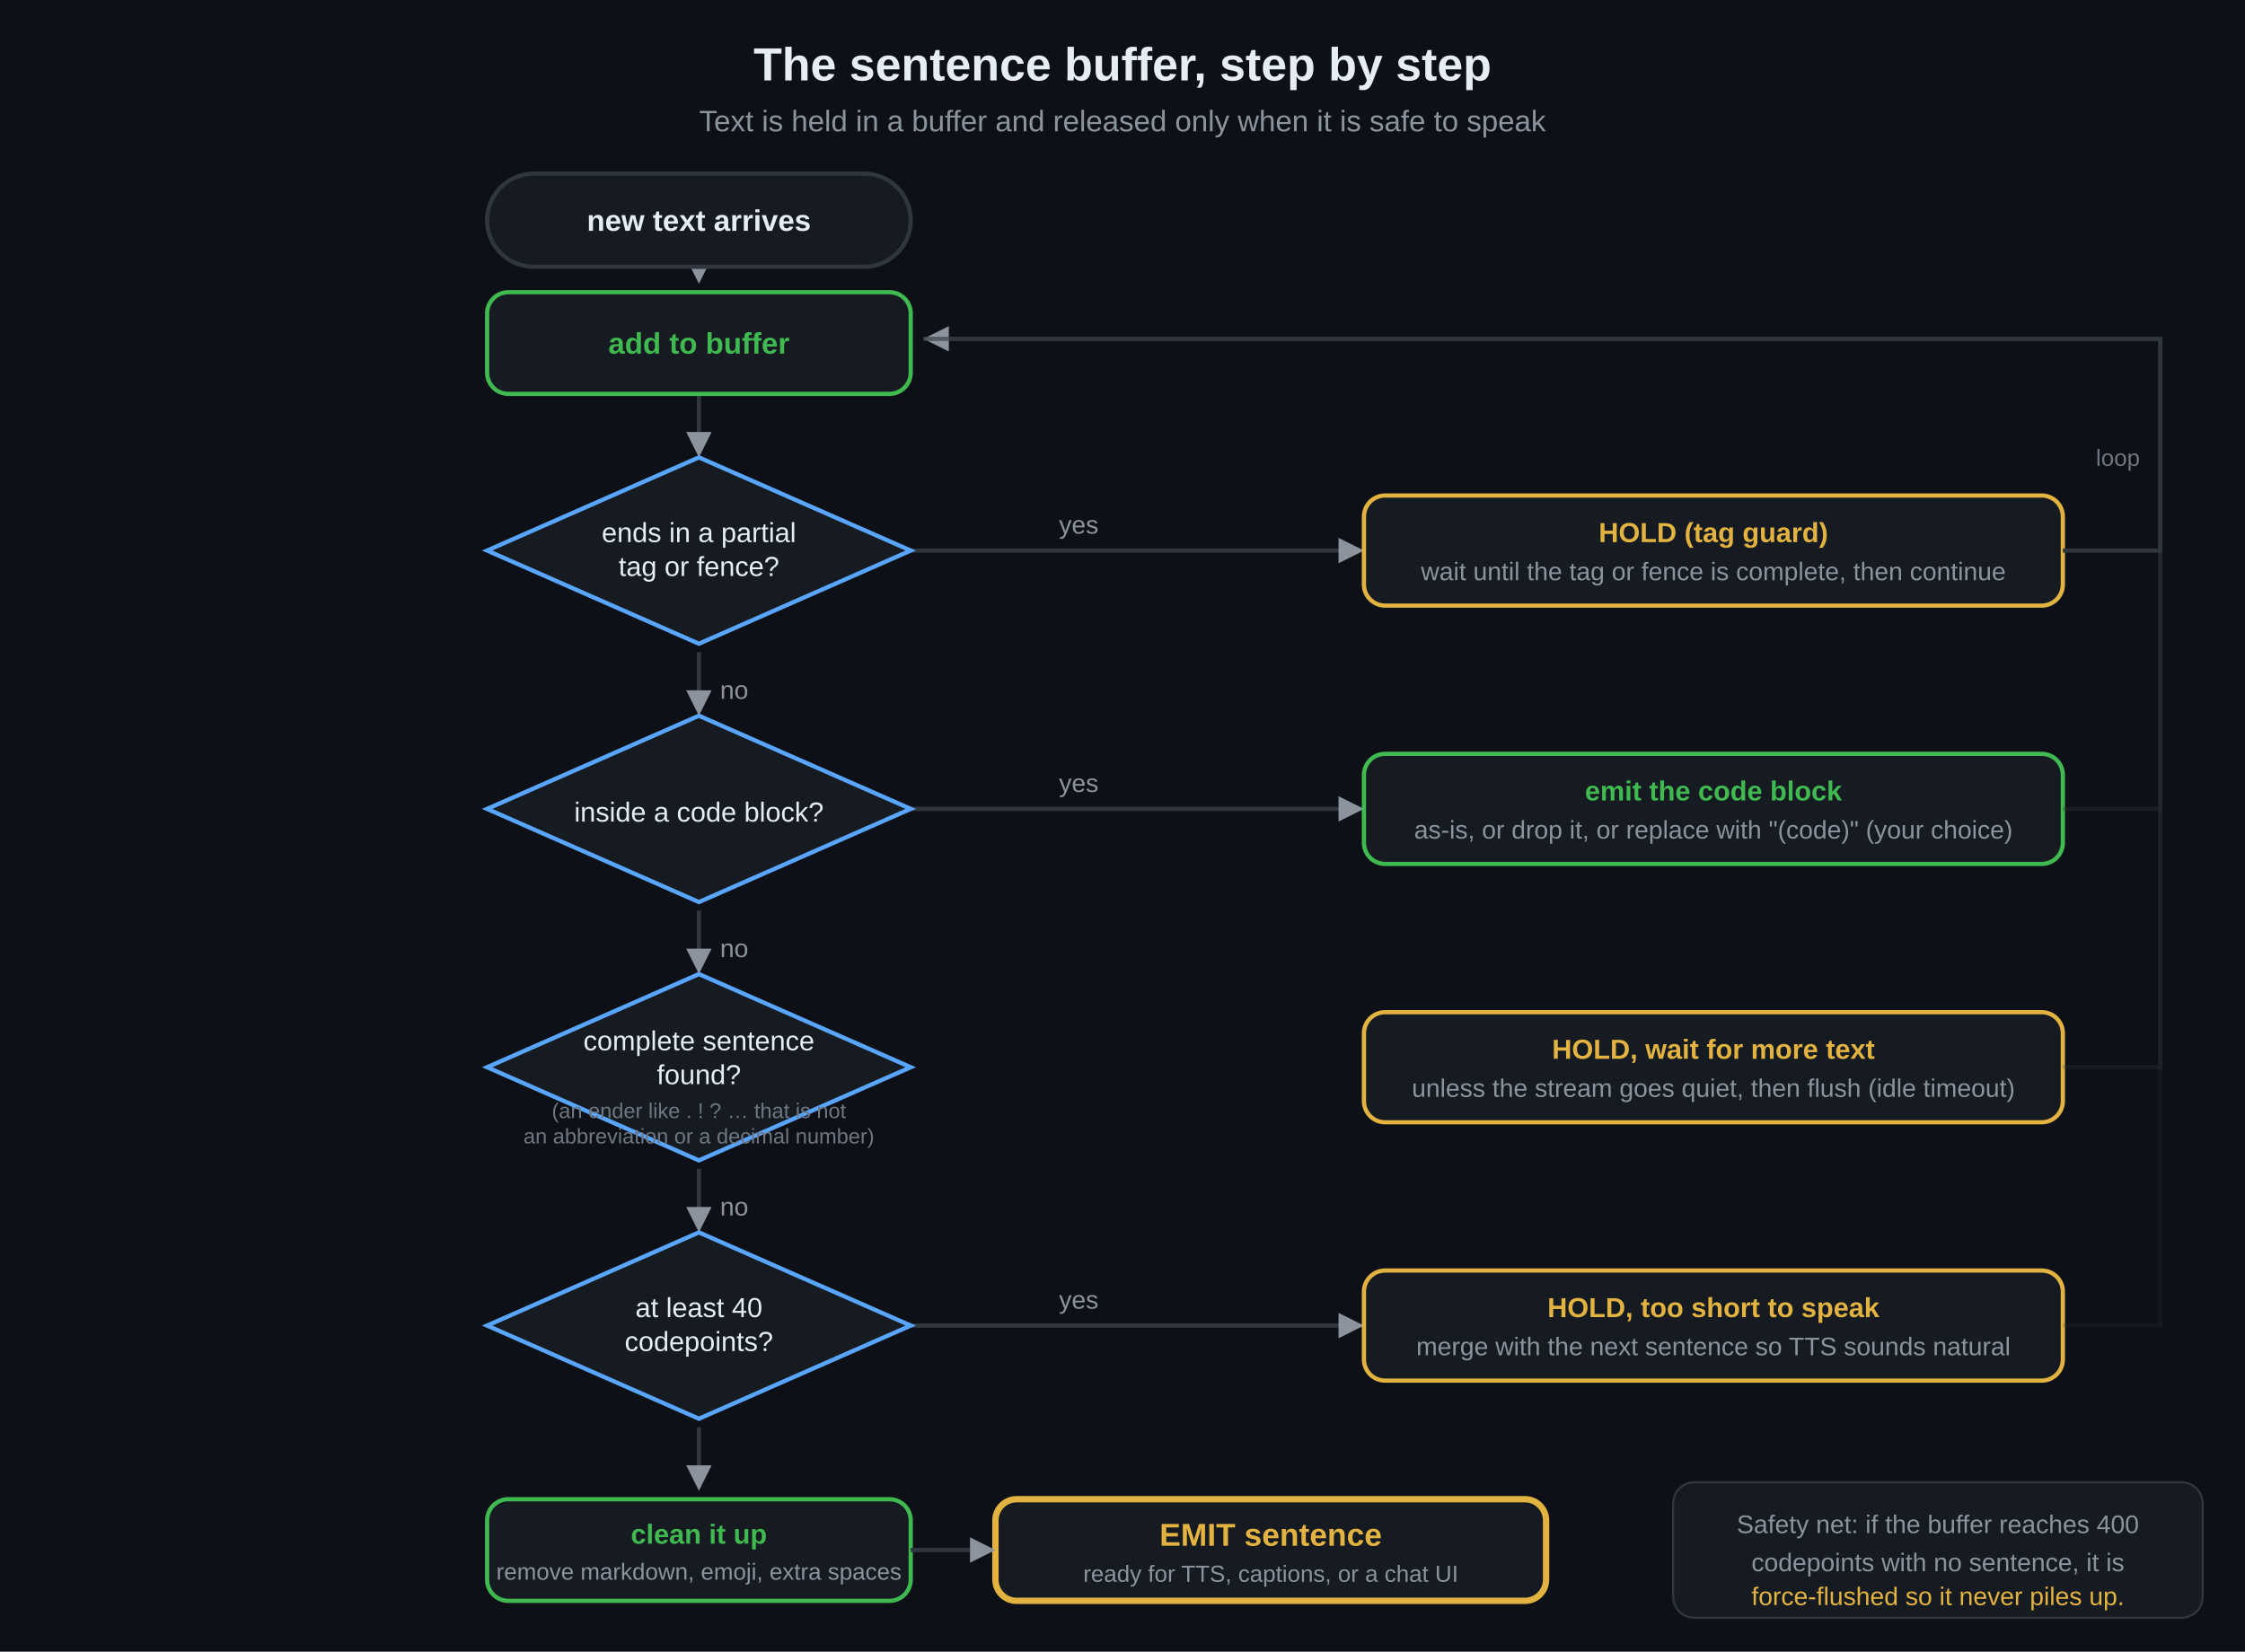
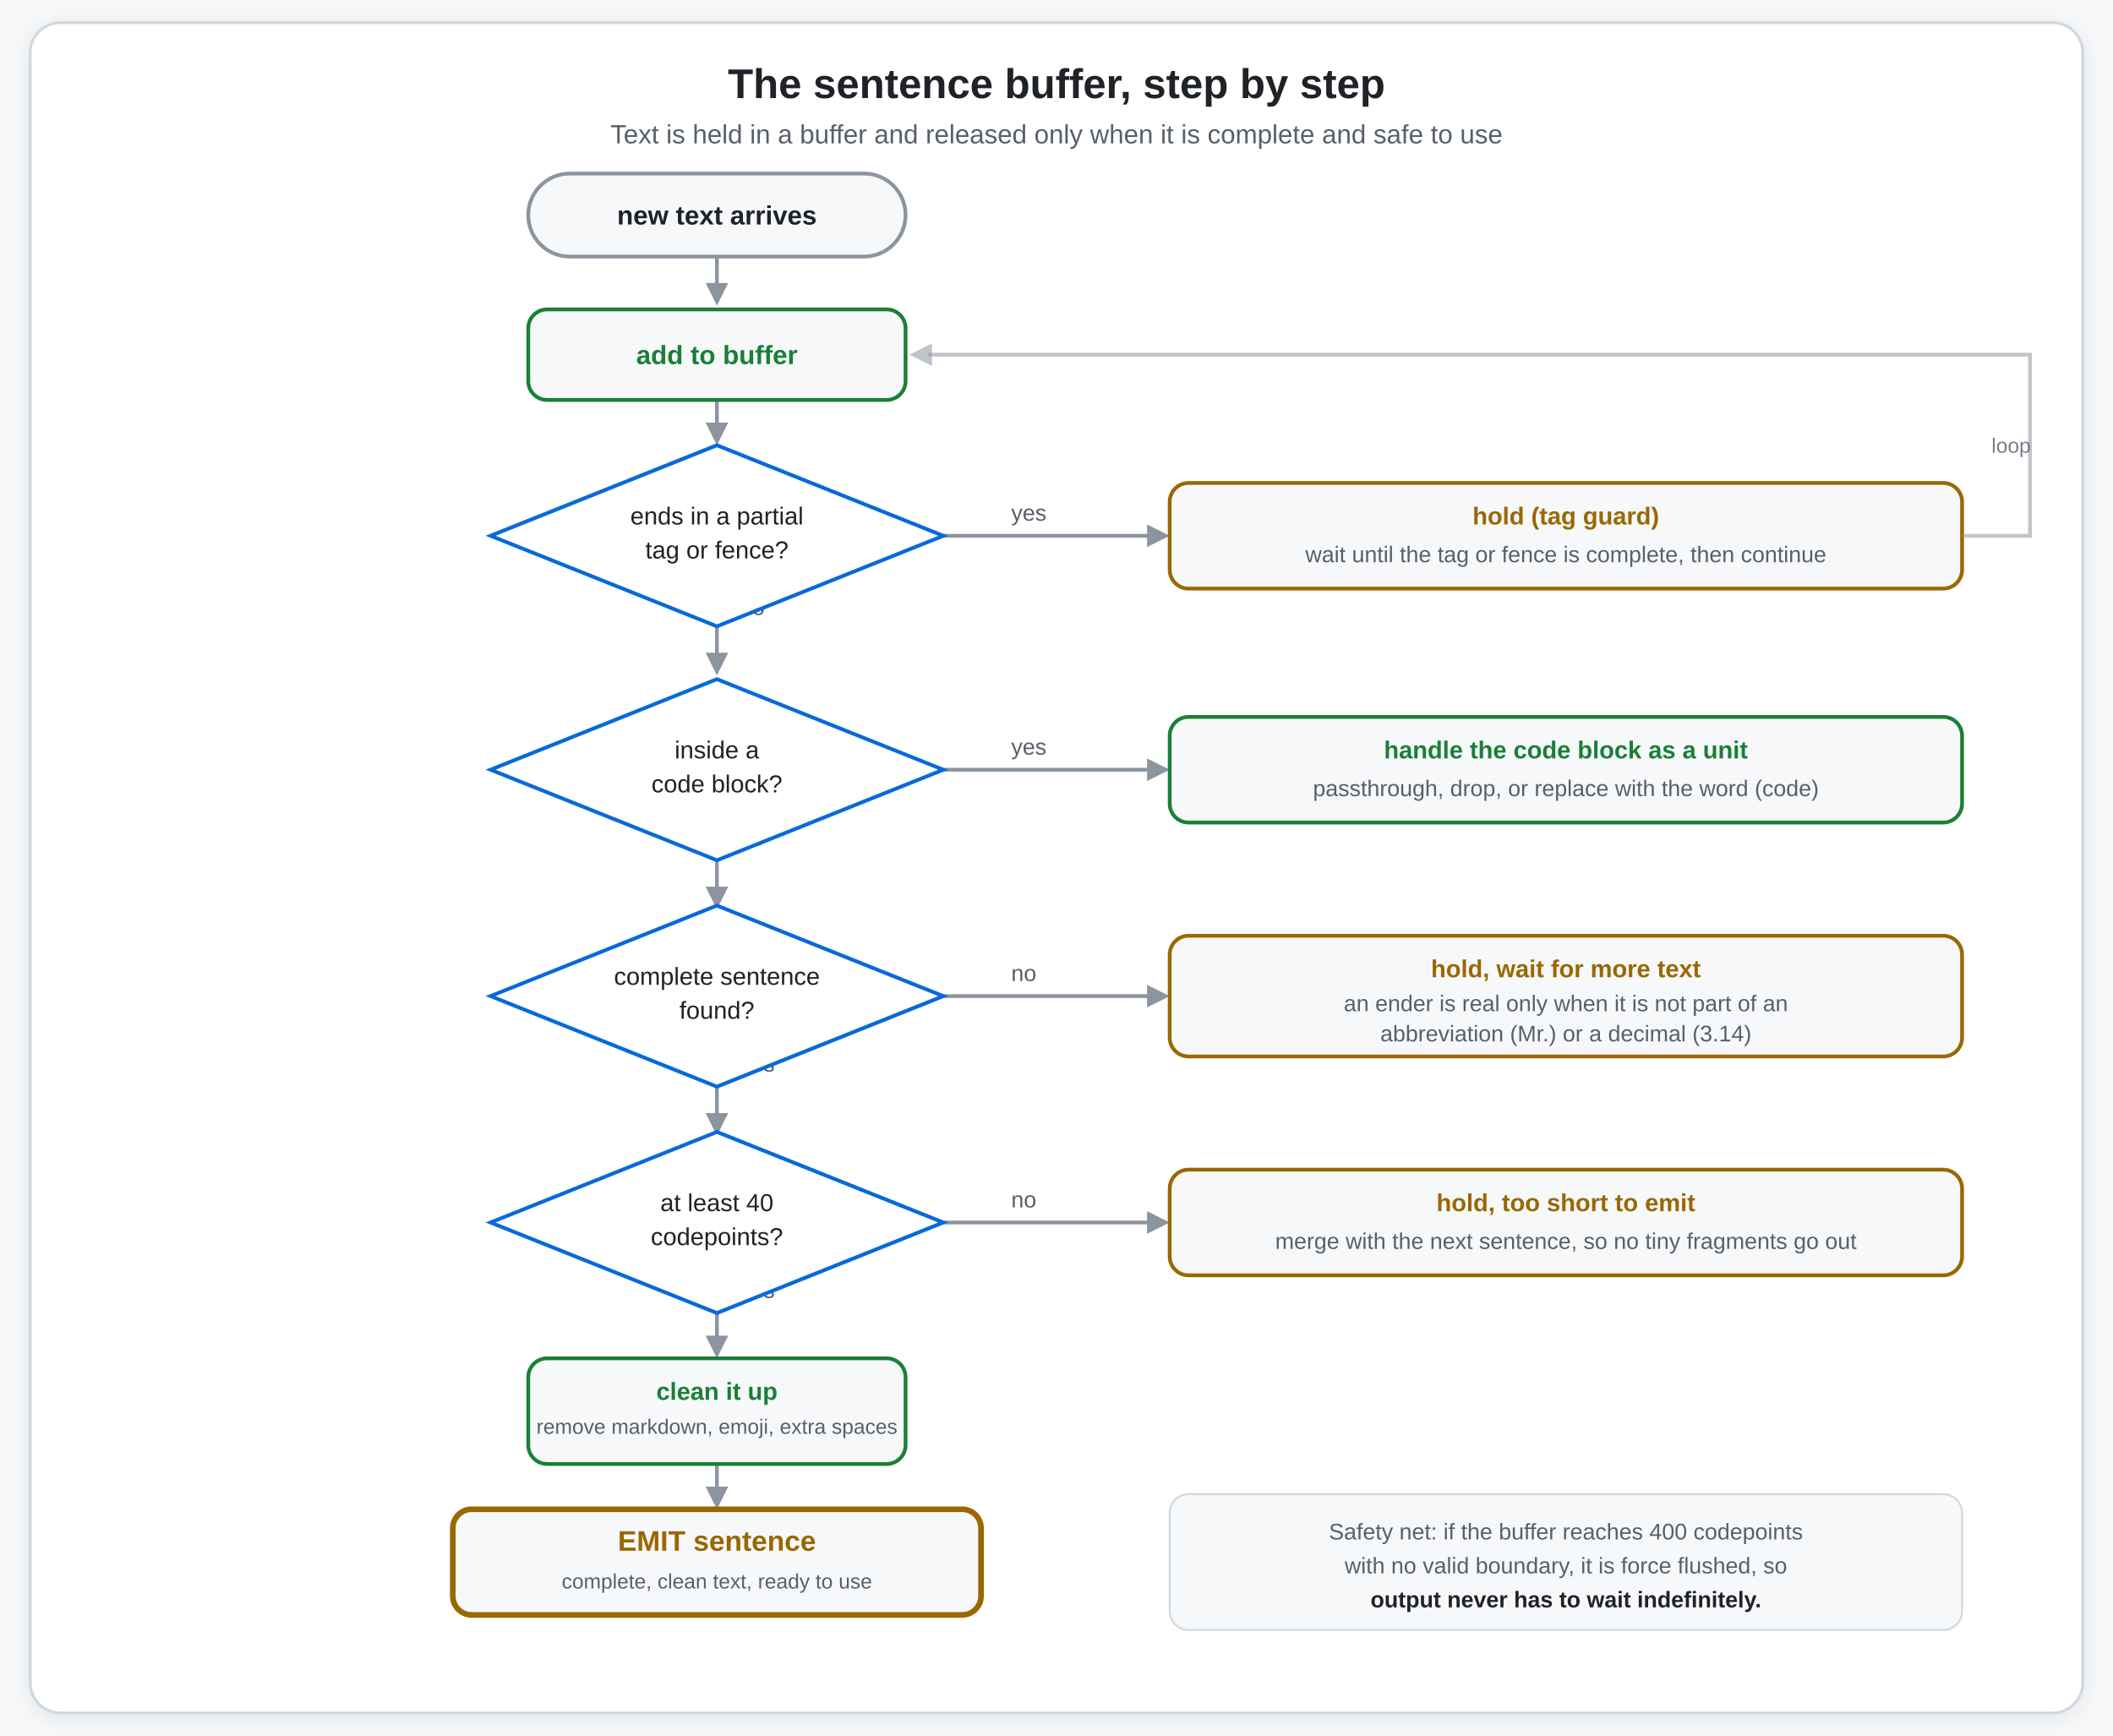
- <svg xmlns="http://www.w3.org/2000/svg" width="1060" height="780" viewBox="0 0 1060 780" font-family="Segoe UI, Arial, sans-serif">
-   <rect width="1060" height="780" fill="#0d1117" />
-   <text x="530" y="38" text-anchor="middle" fill="#e6edf3" font-size="22" font-weight="bold">The sentence buffer, step by step</text>
-   <text x="530" y="62" text-anchor="middle" fill="#8b949e" font-size="14">Text is held in a buffer and released only when it is safe to speak</text>
-   <g stroke="#30363d" stroke-width="2" fill="none">
-     <line x1="330" y1="104" x2="330" y2="130" />
-     <line x1="330" y1="186" x2="330" y2="212" />
-     <line x1="330" y1="308" x2="330" y2="334" />
-     <line x1="330" y1="430" x2="330" y2="456" />
-     <line x1="330" y1="552" x2="330" y2="578" />
-     <line x1="330" y1="674" x2="330" y2="700" />
-     <line x1="430" y1="260" x2="640" y2="260" />
-     <line x1="430" y1="382" x2="640" y2="382" />
-     <line x1="430" y1="626" x2="640" y2="626" />
+ <svg xmlns="http://www.w3.org/2000/svg" width="1120" height="920" viewBox="0 0 1120 920" font-family="-apple-system, 'Segoe UI', 'Helvetica Neue', Arial, sans-serif">
+   <defs>
+     <filter id="shadow" x="-3%" y="-3%" width="106%" height="110%">
+       <feDropShadow dx="0" dy="2" stdDeviation="5" flood-color="#1f2328" flood-opacity="0.08" />
+     </filter>
+   </defs>
+   <rect width="1120" height="920" fill="#f6f8fa" />
+   <rect x="16" y="12" width="1088" height="896" rx="16" fill="#ffffff" stroke="#d0d7de" stroke-width="1.5" filter="url(#shadow)" />
+   <text x="560" y="52" text-anchor="middle" fill="#1f2328" font-size="22" font-weight="bold">The sentence buffer, step by step</text>
+   <text x="560" y="76" text-anchor="middle" fill="#57606a" font-size="14">Text is held in a buffer and released only when it is complete and safe to use</text>
+   <g stroke="#8c959f" stroke-width="2" fill="none">
+     <line x1="380" y1="136" x2="380" y2="154" />
+     <line x1="380" y1="212" x2="380" y2="230" />
+     <line x1="380" y1="332" x2="380" y2="350" />
+     <line x1="380" y1="456" x2="380" y2="474" />
+     <line x1="380" y1="576" x2="380" y2="594" />
+     <line x1="380" y1="696" x2="380" y2="714" />
+     <line x1="380" y1="776" x2="380" y2="794" />
+     <line x1="500" y1="284" x2="612" y2="284" />
+     <line x1="500" y1="408" x2="612" y2="408" />
+     <line x1="500" y1="528" x2="612" y2="528" />
+     <line x1="500" y1="648" x2="612" y2="648" />
  </g>
-   <g fill="#8b949e">
-     <polygon points="330,134 324,122 336,122" />
-     <polygon points="330,216 324,204 336,204" />
-     <polygon points="330,338 324,326 336,326" />
-     <polygon points="330,460 324,448 336,448" />
-     <polygon points="330,582 324,570 336,570" />
-     <polygon points="330,704 324,692 336,692" />
-     <polygon points="644,260 632,254 632,266" />
-     <polygon points="644,382 632,376 632,388" />
-     <polygon points="644,626 632,620 632,632" />
+   <g fill="#8c959f">
+     <polygon points="380,162 374,150 386,150" />
+     <polygon points="380,236 374,224 386,224" />
+     <polygon points="380,358 374,346 386,346" />
+     <polygon points="380,482 374,470 386,470" />
+     <polygon points="380,602 374,590 386,590" />
+     <polygon points="380,720 374,708 386,708" />
+     <polygon points="380,800 374,788 386,788" />
+     <polygon points="620,284 608,278 608,290" />
+     <polygon points="620,408 608,402 608,414" />
+     <polygon points="620,528 608,522 608,534" />
+     <polygon points="620,648 608,642 608,654" />
  </g>
-   <g fill="#8b949e" font-size="12">
-     <text x="500" y="252">yes</text>
-     <text x="500" y="374">yes</text>
-     <text x="500" y="618">yes</text>
+   <g fill="#57606a" font-size="12">
+     <text x="536" y="276">yes</text>
+     <text x="536" y="400">yes</text>
+     <text x="536" y="520">no</text>
+     <text x="536" y="640">no</text>
+     <text x="392" y="326">no</text>
+     <text x="392" y="448">no</text>
+     <text x="392" y="568">yes</text>
+     <text x="392" y="688">yes</text>
  </g>
-   <g fill="#8b949e" font-size="12">
-     <text x="340" y="330">no</text>
-     <text x="340" y="452">no</text>
-     <text x="340" y="574">no</text>
-   </g>
-   <rect x="230" y="82" width="200" height="44" rx="22" fill="#161b22" stroke="#30363d" stroke-width="2" />
-   <text x="330" y="109" text-anchor="middle" fill="#e6edf3" font-size="14" font-weight="bold">new text arrives</text>
-   <rect x="230" y="138" width="200" height="48" rx="10" fill="#161b22" stroke="#3fb950" stroke-width="2" />
-   <text x="330" y="167" text-anchor="middle" fill="#3fb950" font-size="14" font-weight="bold">add to buffer</text>
-   <polygon points="330,216 430,260 330,304 230,260" fill="#161b22" stroke="#58a6ff" stroke-width="2" />
-   <text x="330" y="256" text-anchor="middle" fill="#e6edf3" font-size="13">ends in a partial</text>
-   <text x="330" y="272" text-anchor="middle" fill="#e6edf3" font-size="13">tag or fence?</text>
-   <rect x="644" y="234" width="330" height="52" rx="10" fill="#161b22" stroke="#e3b341" stroke-width="2" />
-   <text x="809" y="256" text-anchor="middle" fill="#e3b341" font-size="13" font-weight="bold">HOLD (tag guard)</text>
-   <text x="809" y="274" text-anchor="middle" fill="#8b949e" font-size="12">wait until the tag or fence is complete, then continue</text>
-   <path d="M 974 260 H 1020 V 160 H 436" stroke="#30363d" stroke-width="2" fill="none" />
-   <polygon points="436,160 448,154 448,166" fill="#8b949e" />
-   <text x="1000" y="220" fill="#6e7681" font-size="11" text-anchor="middle">loop</text>
-   <polygon points="330,338 430,382 330,426 230,382" fill="#161b22" stroke="#58a6ff" stroke-width="2" />
-   <text x="330" y="388" text-anchor="middle" fill="#e6edf3" font-size="13">inside a code block?</text>
-   <rect x="644" y="356" width="330" height="52" rx="10" fill="#161b22" stroke="#3fb950" stroke-width="2" />
-   <text x="809" y="378" text-anchor="middle" fill="#3fb950" font-size="13" font-weight="bold">emit the code block</text>
-   <text x="809" y="396" text-anchor="middle" fill="#8b949e" font-size="12">as-is, or drop it, or replace with "(code)" (your choice)</text>
-   <path d="M 974 382 H 1020 V 160 H 436" stroke="#30363d" stroke-width="2" fill="none" opacity="0.35" />
-   <polygon points="330,460 430,504 330,548 230,504" fill="#161b22" stroke="#58a6ff" stroke-width="2" />
-   <text x="330" y="496" text-anchor="middle" fill="#e6edf3" font-size="13">complete sentence</text>
-   <text x="330" y="512" text-anchor="middle" fill="#e6edf3" font-size="13">found?</text>
-   <text x="330" y="528" text-anchor="middle" fill="#6e7681" font-size="10">(an ender like . ! ? … that is not</text>
-   <text x="330" y="540" text-anchor="middle" fill="#6e7681" font-size="10">an abbreviation or a decimal number)</text>
-   <rect x="644" y="478" width="330" height="52" rx="10" fill="#161b22" stroke="#e3b341" stroke-width="2" />
-   <text x="809" y="500" text-anchor="middle" fill="#e3b341" font-size="13" font-weight="bold">HOLD, wait for more text</text>
-   <text x="809" y="518" text-anchor="middle" fill="#8b949e" font-size="12">unless the stream goes quiet, then flush (idle timeout)</text>
-   <path d="M 974 504 H 1020 V 160 H 436" stroke="#30363d" stroke-width="2" fill="none" opacity="0.25" />
-   <polygon points="330,582 430,626 330,670 230,626" fill="#161b22" stroke="#58a6ff" stroke-width="2" />
-   <text x="330" y="622" text-anchor="middle" fill="#e6edf3" font-size="13">at least 40</text>
-   <text x="330" y="638" text-anchor="middle" fill="#e6edf3" font-size="13">codepoints?</text>
-   <rect x="644" y="600" width="330" height="52" rx="10" fill="#161b22" stroke="#e3b341" stroke-width="2" />
-   <text x="809" y="622" text-anchor="middle" fill="#e3b341" font-size="13" font-weight="bold">HOLD, too short to speak</text>
-   <text x="809" y="640" text-anchor="middle" fill="#8b949e" font-size="12">merge with the next sentence so TTS sounds natural</text>
-   <path d="M 974 626 H 1020 V 160 H 436" stroke="#30363d" stroke-width="2" fill="none" opacity="0.2" />
-   <rect x="230" y="708" width="200" height="48" rx="10" fill="#161b22" stroke="#3fb950" stroke-width="2" />
-   <text x="330" y="729" text-anchor="middle" fill="#3fb950" font-size="13" font-weight="bold">clean it up</text>
-   <text x="330" y="746" text-anchor="middle" fill="#8b949e" font-size="11">remove markdown, emoji, extra spaces</text>
-   <rect x="470" y="708" width="260" height="48" rx="10" fill="#161b22" stroke="#e3b341" stroke-width="3" />
-   <text x="600" y="730" text-anchor="middle" fill="#e3b341" font-size="15" font-weight="bold">EMIT sentence</text>
-   <text x="600" y="747" text-anchor="middle" fill="#8b949e" font-size="11">ready for TTS, captions, or a chat UI</text>
-   <line x1="430" y1="732" x2="466" y2="732" stroke="#30363d" stroke-width="2" />
-   <polygon points="470,732 458,726 458,738" fill="#8b949e" />
-   <rect x="790" y="700" width="250" height="64" rx="10" fill="#161b22" stroke="#30363d" stroke-width="1" />
-   <text x="915" y="724" text-anchor="middle" fill="#8b949e" font-size="12">Safety net: if the buffer reaches 400</text>
-   <text x="915" y="742" text-anchor="middle" fill="#8b949e" font-size="12">codepoints with no sentence, it is</text>
-   <text x="915" y="758" text-anchor="middle" fill="#e3b341" font-size="12">force-flushed so it never piles up.</text>
+   <rect x="280" y="92" width="200" height="44" rx="22" fill="#f6f8fa" stroke="#8c959f" stroke-width="2" />
+   <text x="380" y="119" text-anchor="middle" fill="#1f2328" font-size="14" font-weight="bold">new text arrives</text>
+   <rect x="280" y="164" width="200" height="48" rx="10" fill="#f6f8fa" stroke="#1a7f37" stroke-width="2" />
+   <text x="380" y="193" text-anchor="middle" fill="#1a7f37" font-size="14" font-weight="bold">add to buffer</text>
+   <polygon points="380,236 500,284 380,332 260,284" fill="#ffffff" stroke="#0969da" stroke-width="2" />
+   <text x="380" y="278" text-anchor="middle" fill="#1f2328" font-size="13">ends in a partial</text>
+   <text x="380" y="296" text-anchor="middle" fill="#1f2328" font-size="13">tag or fence?</text>
+   <rect x="620" y="256" width="420" height="56" rx="10" fill="#f6f8fa" stroke="#9a6700" stroke-width="2" />
+   <text x="830" y="278" text-anchor="middle" fill="#9a6700" font-size="13" font-weight="bold">hold (tag guard)</text>
+   <text x="830" y="298" text-anchor="middle" fill="#57606a" font-size="12">wait until the tag or fence is complete, then continue</text>
+   <path d="M 1040 284 H 1076 V 188 H 492" stroke="#8c959f" stroke-width="2" fill="none" opacity="0.55" />
+   <polygon points="482,188 494,182 494,194" fill="#8c959f" opacity="0.55" />
+   <text x="1066" y="240" text-anchor="middle" fill="#57606a" font-size="11" opacity="0.8">loop</text>
+   <polygon points="380,360 500,408 380,456 260,408" fill="#ffffff" stroke="#0969da" stroke-width="2" />
+   <text x="380" y="402" text-anchor="middle" fill="#1f2328" font-size="13">inside a</text>
+   <text x="380" y="420" text-anchor="middle" fill="#1f2328" font-size="13">code block?</text>
+   <rect x="620" y="380" width="420" height="56" rx="10" fill="#f6f8fa" stroke="#1a7f37" stroke-width="2" />
+   <text x="830" y="402" text-anchor="middle" fill="#1a7f37" font-size="13" font-weight="bold">handle the code block as a unit</text>
+   <text x="830" y="422" text-anchor="middle" fill="#57606a" font-size="12">passthrough, drop, or replace with the word (code)</text>
+   <polygon points="380,480 500,528 380,576 260,528" fill="#ffffff" stroke="#0969da" stroke-width="2" />
+   <text x="380" y="522" text-anchor="middle" fill="#1f2328" font-size="13">complete sentence</text>
+   <text x="380" y="540" text-anchor="middle" fill="#1f2328" font-size="13">found?</text>
+   <rect x="620" y="496" width="420" height="64" rx="10" fill="#f6f8fa" stroke="#9a6700" stroke-width="2" />
+   <text x="830" y="518" text-anchor="middle" fill="#9a6700" font-size="13" font-weight="bold">hold, wait for more text</text>
+   <text x="830" y="536" text-anchor="middle" fill="#57606a" font-size="12">an ender is real only when it is not part of an</text>
+   <text x="830" y="552" text-anchor="middle" fill="#57606a" font-size="12">abbreviation (Mr.) or a decimal (3.14)</text>
+   <polygon points="380,600 500,648 380,696 260,648" fill="#ffffff" stroke="#0969da" stroke-width="2" />
+   <text x="380" y="642" text-anchor="middle" fill="#1f2328" font-size="13">at least 40</text>
+   <text x="380" y="660" text-anchor="middle" fill="#1f2328" font-size="13">codepoints?</text>
+   <rect x="620" y="620" width="420" height="56" rx="10" fill="#f6f8fa" stroke="#9a6700" stroke-width="2" />
+   <text x="830" y="642" text-anchor="middle" fill="#9a6700" font-size="13" font-weight="bold">hold, too short to emit</text>
+   <text x="830" y="662" text-anchor="middle" fill="#57606a" font-size="12">merge with the next sentence, so no tiny fragments go out</text>
+   <rect x="280" y="720" width="200" height="56" rx="10" fill="#f6f8fa" stroke="#1a7f37" stroke-width="2" />
+   <text x="380" y="742" text-anchor="middle" fill="#1a7f37" font-size="13" font-weight="bold">clean it up</text>
+   <text x="380" y="760" text-anchor="middle" fill="#57606a" font-size="11">remove markdown, emoji, extra spaces</text>
+   <rect x="240" y="800" width="280" height="56" rx="10" fill="#f6f8fa" stroke="#9a6700" stroke-width="3" />
+   <text x="380" y="822" text-anchor="middle" fill="#9a6700" font-size="15" font-weight="bold">EMIT sentence</text>
+   <text x="380" y="842" text-anchor="middle" fill="#57606a" font-size="11">complete, clean text, ready to use</text>
+   <rect x="620" y="792" width="420" height="72" rx="10" fill="#f6f8fa" stroke="#d0d7de" stroke-width="1" />
+   <text x="830" y="816" text-anchor="middle" fill="#57606a" font-size="12">Safety net: if the buffer reaches 400 codepoints</text>
+   <text x="830" y="834" text-anchor="middle" fill="#57606a" font-size="12">with no valid boundary, it is force flushed, so</text>
+   <text x="830" y="852" text-anchor="middle" fill="#1f2328" font-size="12" font-weight="bold">output never has to wait indefinitely.</text>
</svg>
